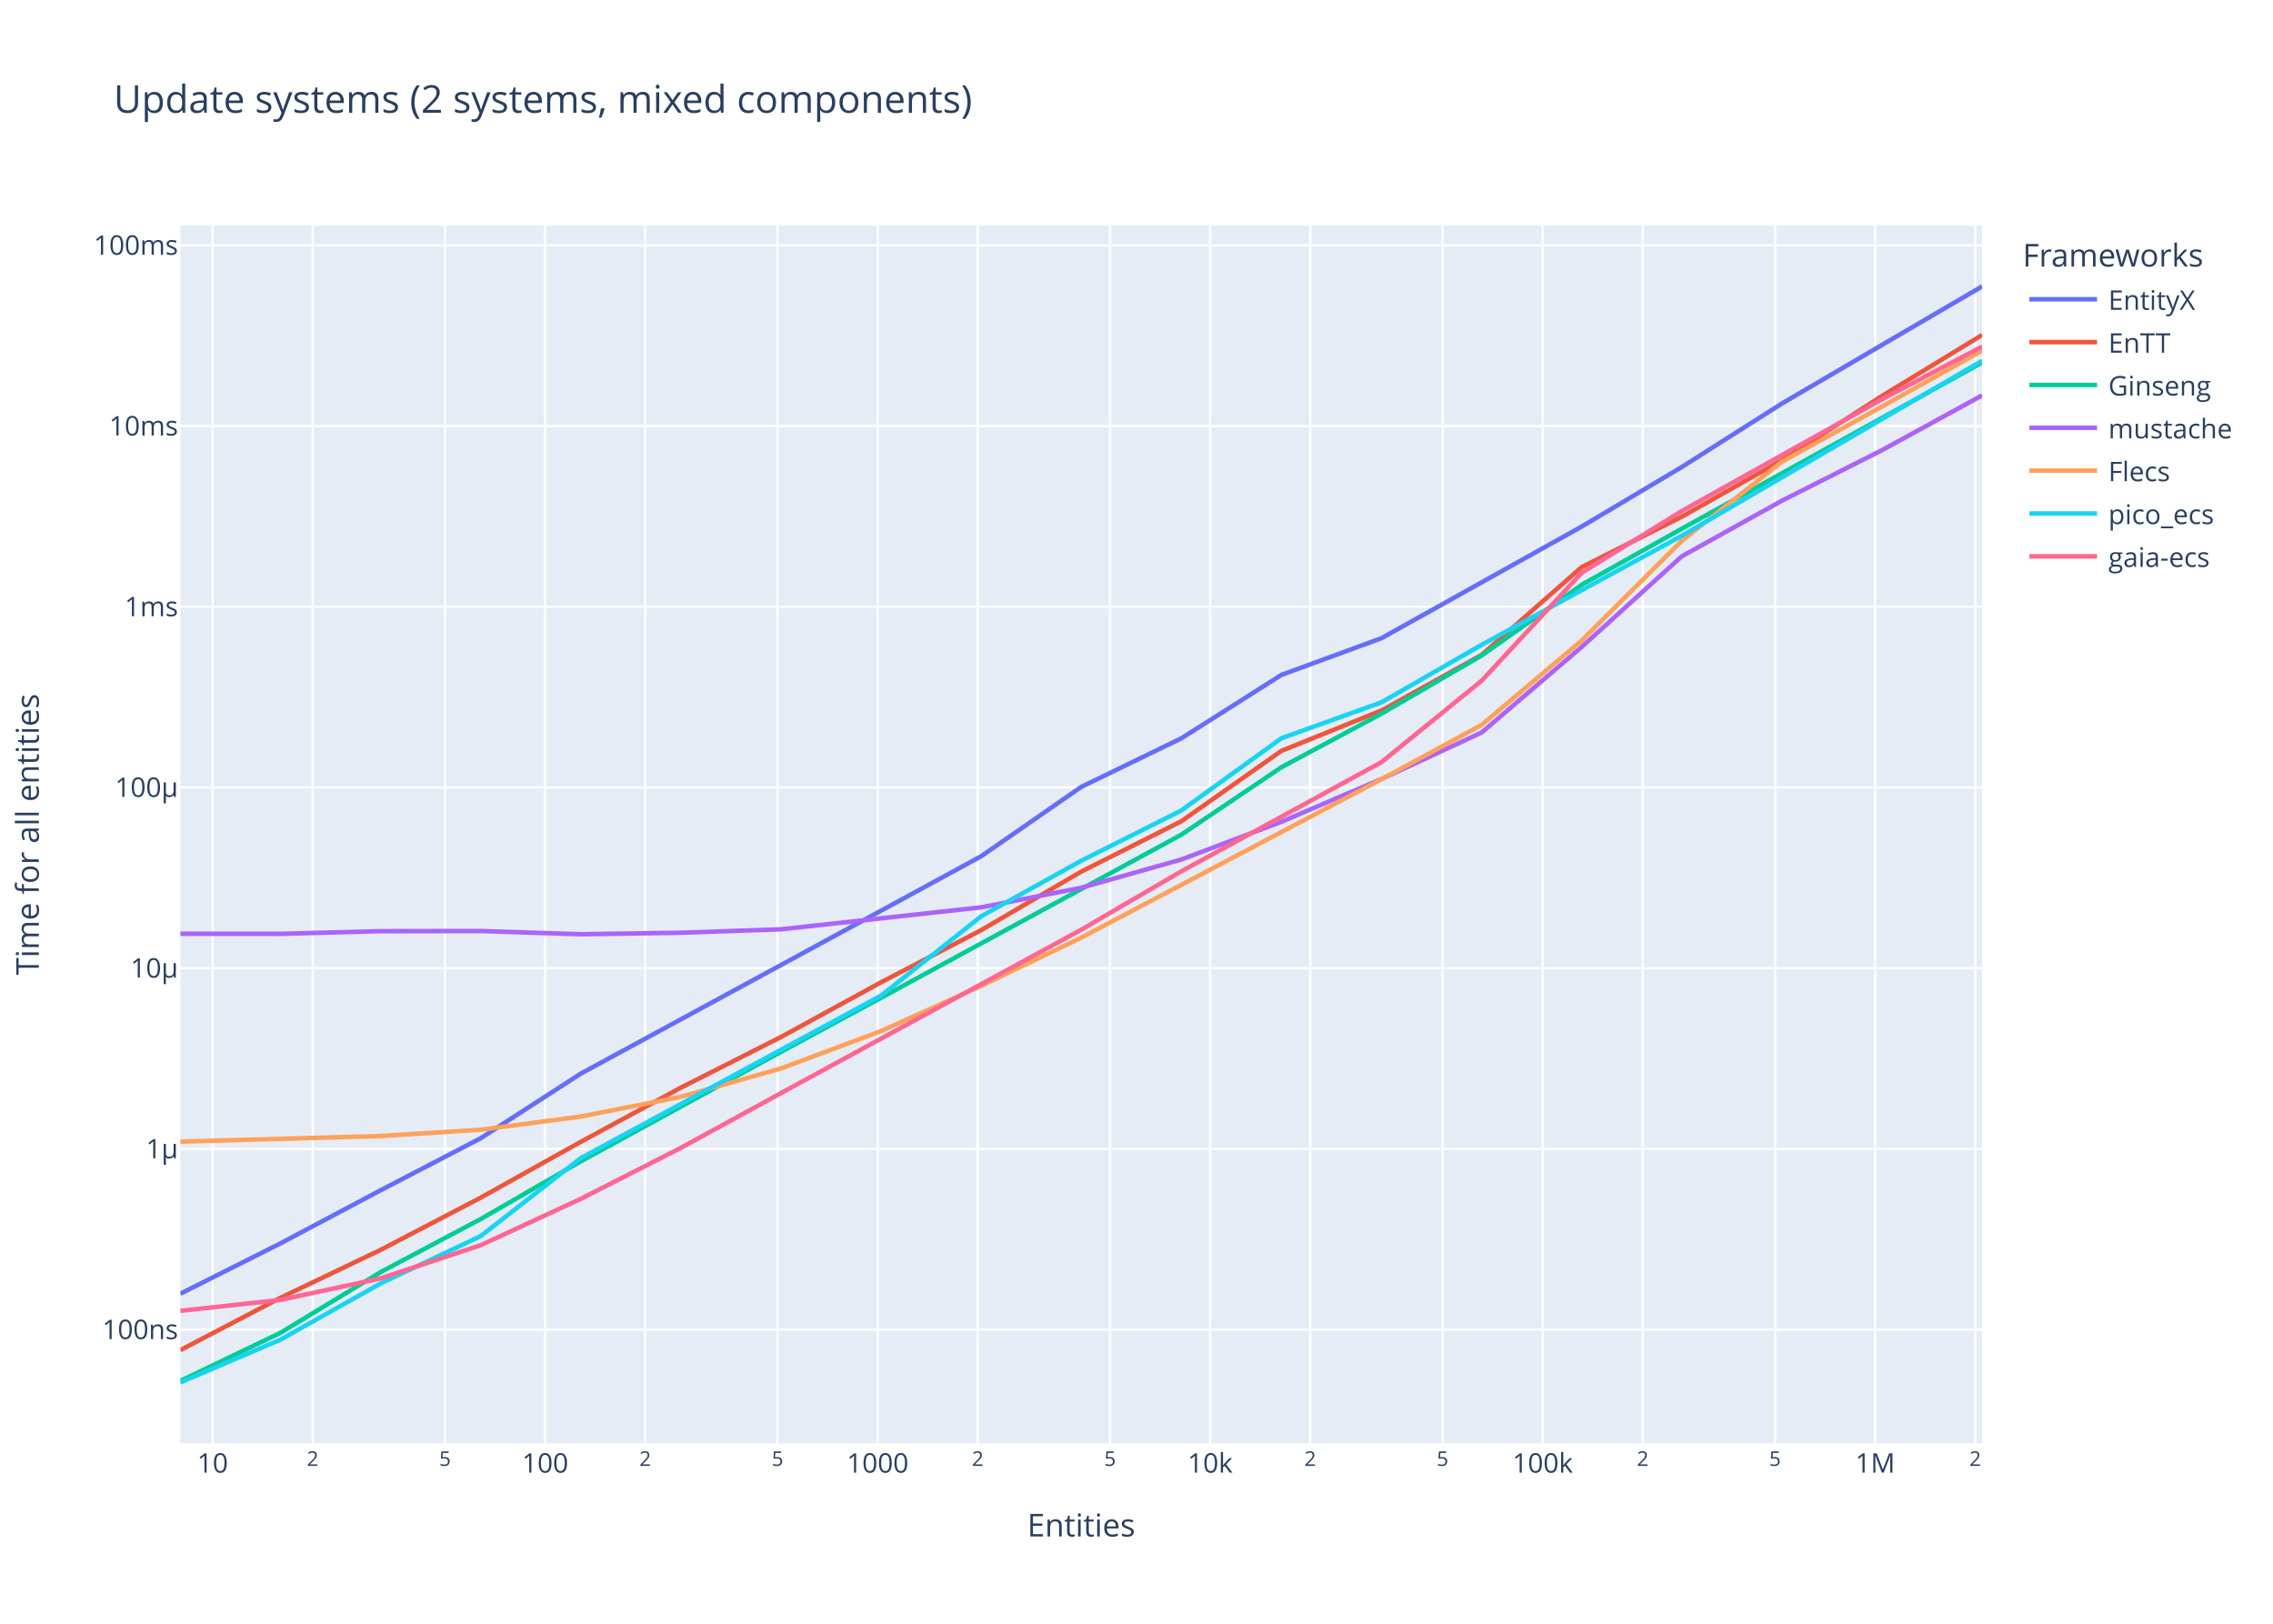
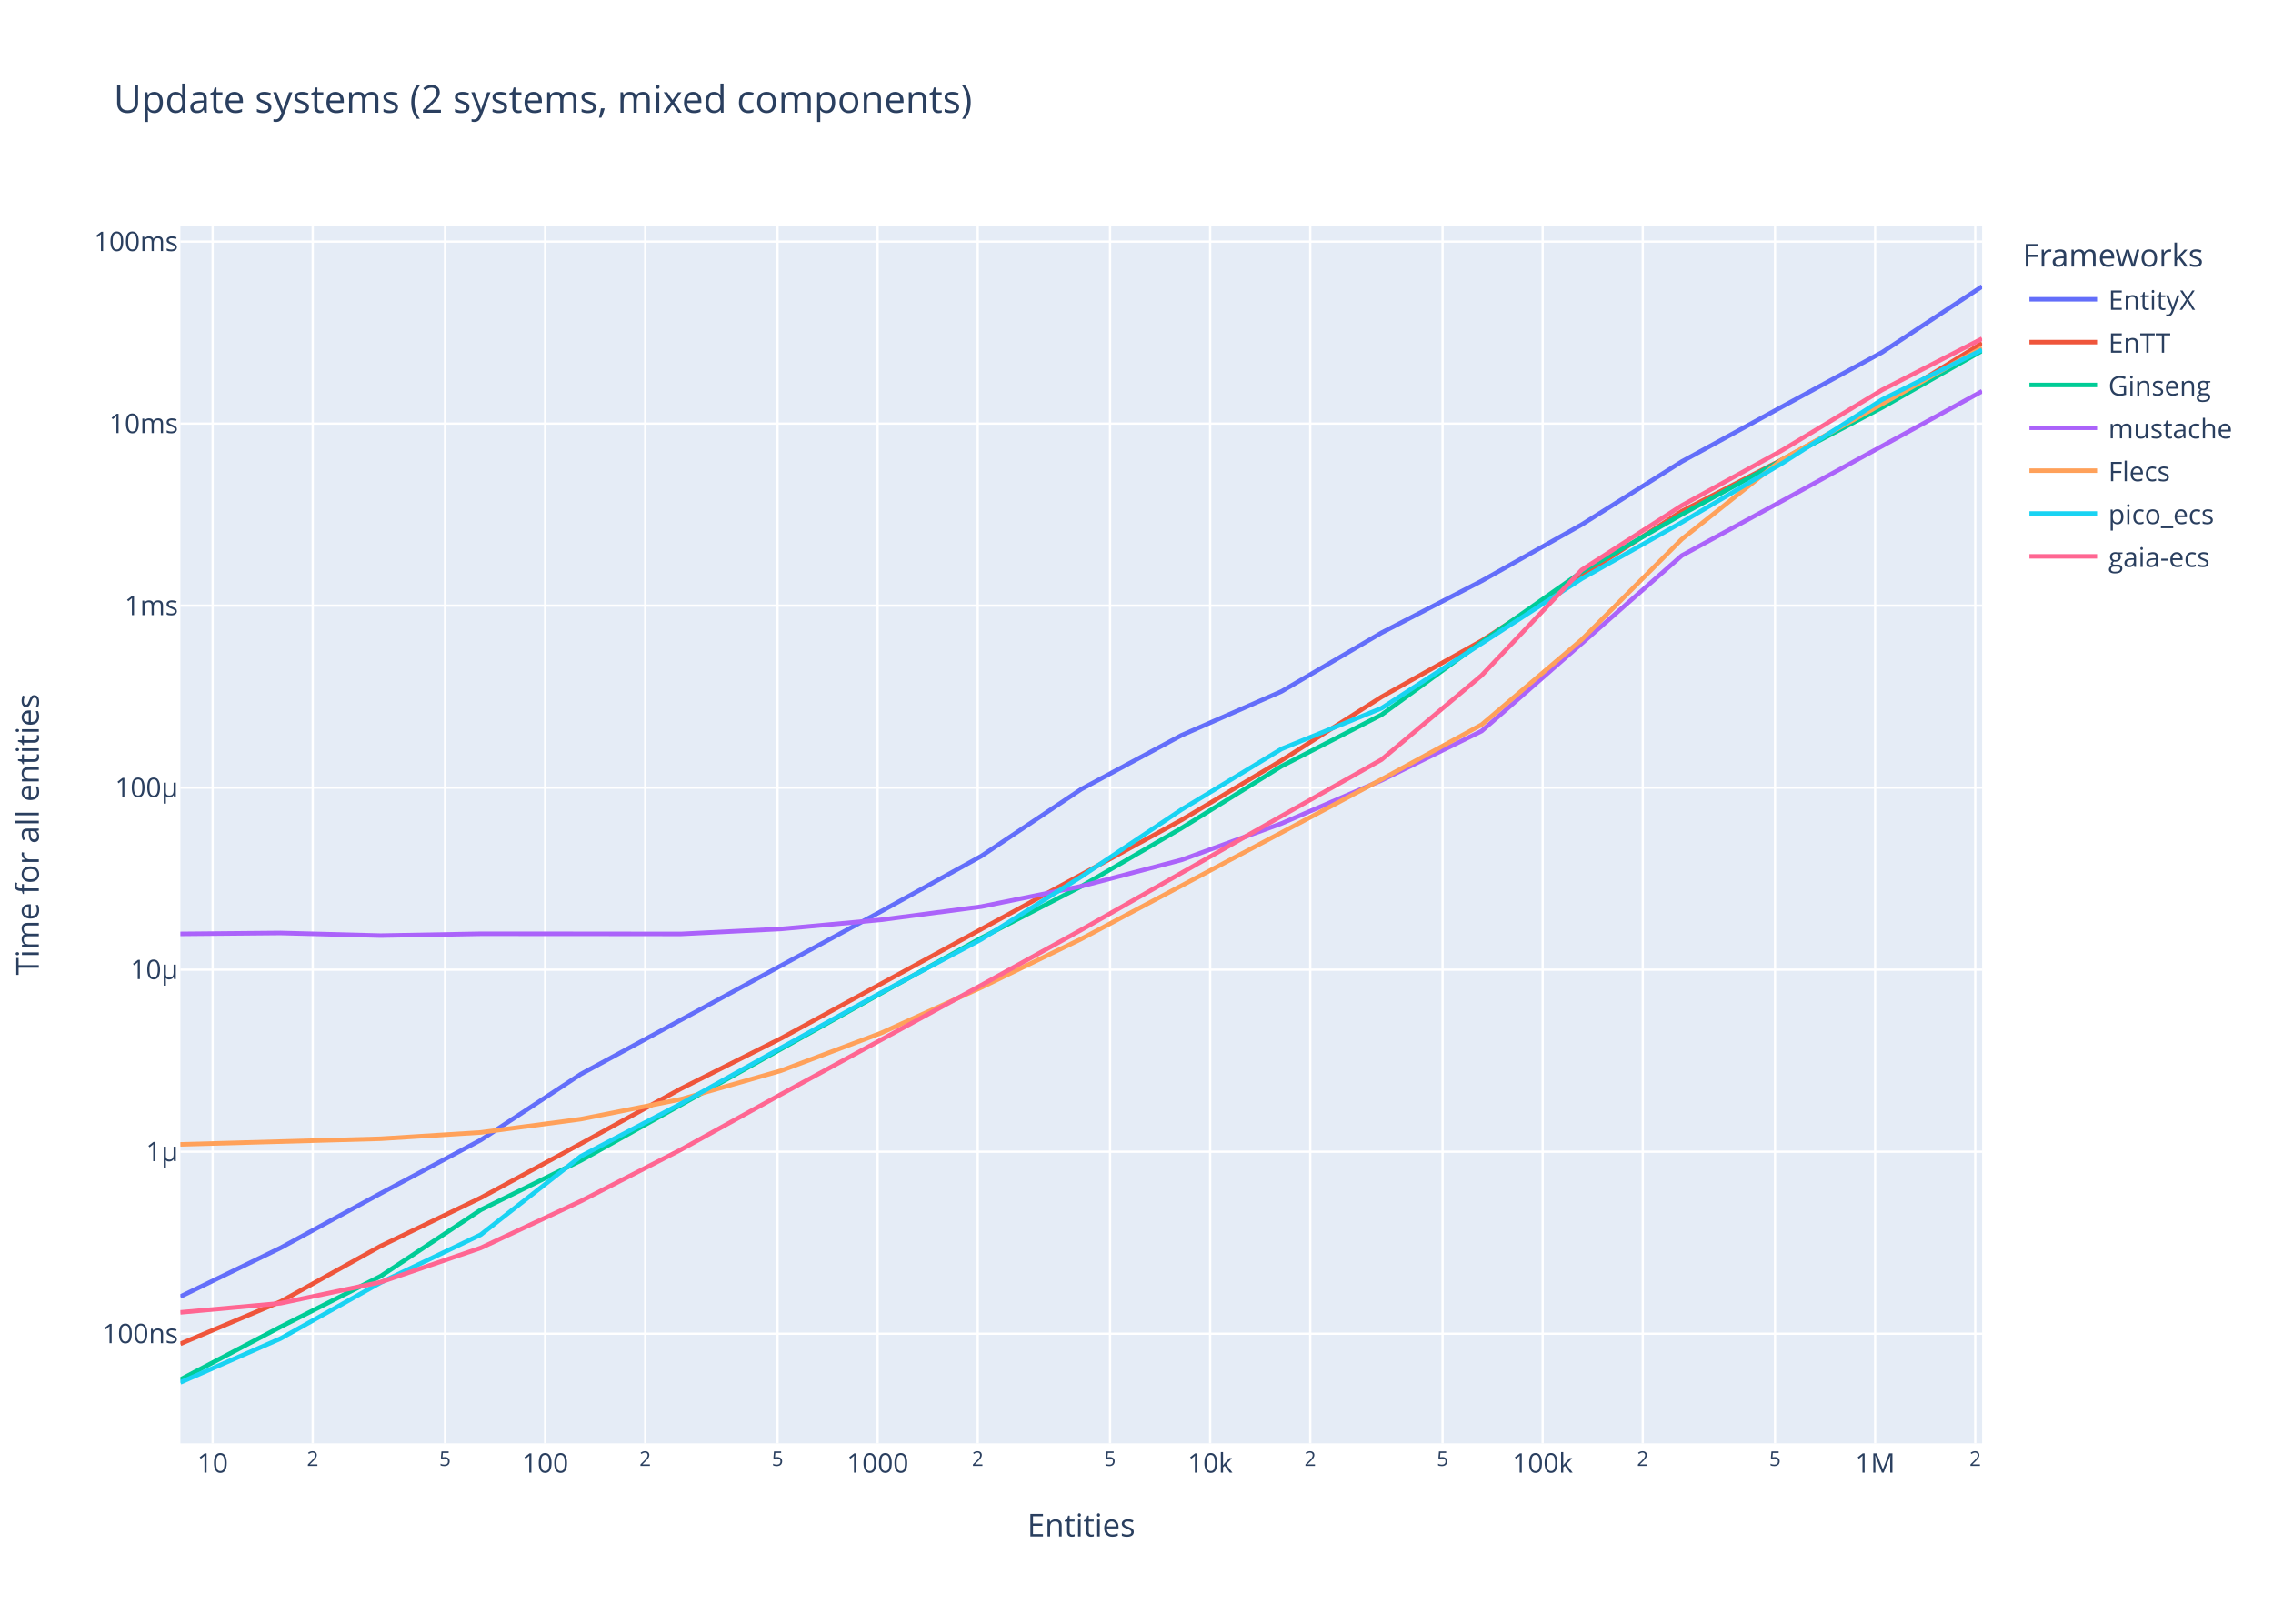
<svg xmlns="http://www.w3.org/2000/svg" class="main-svg" width="1008" height="720" style="" viewBox="0 0 1008 720">
  <rect x="0" y="0" width="1008" height="720" style="fill: rgb(255, 255, 255); fill-opacity: 1;" />
-   <defs id="defs-2671ea">
+   <defs id="defs-ba59c1">
    <g class="clips">
-       <clipPath id="clip2671eaxyplot" class="plotclip">
+       <clipPath id="clipba59c1xyplot" class="plotclip">
        <rect width="799" height="540" />
      </clipPath>
-       <clipPath class="axesclip" id="clip2671eax">
+       <clipPath class="axesclip" id="clipba59c1x">
        <rect x="80" y="0" width="799" height="720" />
      </clipPath>
-       <clipPath class="axesclip" id="clip2671eay">
+       <clipPath class="axesclip" id="clipba59c1y">
        <rect x="0" y="100" width="1008" height="540" />
      </clipPath>
-       <clipPath class="axesclip" id="clip2671eaxy">
+       <clipPath class="axesclip" id="clipba59c1xy">
        <rect x="80" y="100" width="799" height="540" />
      </clipPath>
    </g>
    <g class="gradients" />
    <g class="patterns" />
  </defs>
  <g class="bglayer">
    <rect class="bg" x="80" y="100" width="799" height="540" style="fill: rgb(229, 236, 246); fill-opacity: 1; stroke-width: 0;" />
  </g>
  <g class="layer-below">
    <g class="imagelayer" />
    <g class="shapelayer" />
  </g>
  <g class="cartesianlayer">
    <g class="subplot xy">
      <g class="layer-subplot">
        <g class="shapelayer" />
        <g class="imagelayer" />
      </g>
      <g class="minor-gridlayer">
        <g class="x" />
        <g class="y" />
      </g>
      <g class="gridlayer">
        <g class="x">
          <path class="xgrid crisp" transform="translate(94.29,0)" d="M0,100v540" style="stroke: rgb(255, 255, 255); stroke-opacity: 1; stroke-width: 1px;" />
          <path class="xgrid crisp" transform="translate(138.68,0)" d="M0,100v540" style="stroke: rgb(255, 255, 255); stroke-opacity: 1; stroke-width: 1px;" />
          <path class="xgrid crisp" transform="translate(197.36,0)" d="M0,100v540" style="stroke: rgb(255, 255, 255); stroke-opacity: 1; stroke-width: 1px;" />
          <path class="xgrid crisp" transform="translate(241.75,0)" d="M0,100v540" style="stroke: rgb(255, 255, 255); stroke-opacity: 1; stroke-width: 1px;" />
          <path class="xgrid crisp" transform="translate(286.14,0)" d="M0,100v540" style="stroke: rgb(255, 255, 255); stroke-opacity: 1; stroke-width: 1px;" />
          <path class="xgrid crisp" transform="translate(344.81,0)" d="M0,100v540" style="stroke: rgb(255, 255, 255); stroke-opacity: 1; stroke-width: 1px;" />
          <path class="xgrid crisp" transform="translate(389.2,0)" d="M0,100v540" style="stroke: rgb(255, 255, 255); stroke-opacity: 1; stroke-width: 1px;" />
          <path class="xgrid crisp" transform="translate(433.59,0)" d="M0,100v540" style="stroke: rgb(255, 255, 255); stroke-opacity: 1; stroke-width: 1px;" />
          <path class="xgrid crisp" transform="translate(492.27,0)" d="M0,100v540" style="stroke: rgb(255, 255, 255); stroke-opacity: 1; stroke-width: 1px;" />
          <path class="xgrid crisp" transform="translate(536.66,0)" d="M0,100v540" style="stroke: rgb(255, 255, 255); stroke-opacity: 1; stroke-width: 1px;" />
          <path class="xgrid crisp" transform="translate(581.05,0)" d="M0,100v540" style="stroke: rgb(255, 255, 255); stroke-opacity: 1; stroke-width: 1px;" />
          <path class="xgrid crisp" transform="translate(639.73,0)" d="M0,100v540" style="stroke: rgb(255, 255, 255); stroke-opacity: 1; stroke-width: 1px;" />
          <path class="xgrid crisp" transform="translate(684.12,0)" d="M0,100v540" style="stroke: rgb(255, 255, 255); stroke-opacity: 1; stroke-width: 1px;" />
          <path class="xgrid crisp" transform="translate(728.51,0)" d="M0,100v540" style="stroke: rgb(255, 255, 255); stroke-opacity: 1; stroke-width: 1px;" />
          <path class="xgrid crisp" transform="translate(787.18,0)" d="M0,100v540" style="stroke: rgb(255, 255, 255); stroke-opacity: 1; stroke-width: 1px;" />
          <path class="xgrid crisp" transform="translate(831.57,0)" d="M0,100v540" style="stroke: rgb(255, 255, 255); stroke-opacity: 1; stroke-width: 1px;" />
          <path class="xgrid crisp" transform="translate(875.96,0)" d="M0,100v540" style="stroke: rgb(255, 255, 255); stroke-opacity: 1; stroke-width: 1px;" />
        </g>
        <g class="y">
-           <path class="ygrid crisp" transform="translate(0,589.57)" d="M80,0h799" style="stroke: rgb(255, 255, 255); stroke-opacity: 1; stroke-width: 1px;" />
-           <path class="ygrid crisp" transform="translate(0,509.43)" d="M80,0h799" style="stroke: rgb(255, 255, 255); stroke-opacity: 1; stroke-width: 1px;" />
-           <path class="ygrid crisp" transform="translate(0,429.3)" d="M80,0h799" style="stroke: rgb(255, 255, 255); stroke-opacity: 1; stroke-width: 1px;" />
-           <path class="ygrid crisp" transform="translate(0,349.16)" d="M80,0h799" style="stroke: rgb(255, 255, 255); stroke-opacity: 1; stroke-width: 1px;" />
-           <path class="ygrid crisp" transform="translate(0,269.03)" d="M80,0h799" style="stroke: rgb(255, 255, 255); stroke-opacity: 1; stroke-width: 1px;" />
-           <path class="ygrid crisp" transform="translate(0,188.89)" d="M80,0h799" style="stroke: rgb(255, 255, 255); stroke-opacity: 1; stroke-width: 1px;" />
-           <path class="ygrid crisp" transform="translate(0,108.76)" d="M80,0h799" style="stroke: rgb(255, 255, 255); stroke-opacity: 1; stroke-width: 1px;" />
+           <path class="ygrid crisp" transform="translate(0,591.4)" d="M80,0h799" style="stroke: rgb(255, 255, 255); stroke-opacity: 1; stroke-width: 1px;" />
+           <path class="ygrid crisp" transform="translate(0,510.69)" d="M80,0h799" style="stroke: rgb(255, 255, 255); stroke-opacity: 1; stroke-width: 1px;" />
+           <path class="ygrid crisp" transform="translate(0,429.97)" d="M80,0h799" style="stroke: rgb(255, 255, 255); stroke-opacity: 1; stroke-width: 1px;" />
+           <path class="ygrid crisp" transform="translate(0,349.26)" d="M80,0h799" style="stroke: rgb(255, 255, 255); stroke-opacity: 1; stroke-width: 1px;" />
+           <path class="ygrid crisp" transform="translate(0,268.55)" d="M80,0h799" style="stroke: rgb(255, 255, 255); stroke-opacity: 1; stroke-width: 1px;" />
+           <path class="ygrid crisp" transform="translate(0,187.83)" d="M80,0h799" style="stroke: rgb(255, 255, 255); stroke-opacity: 1; stroke-width: 1px;" />
+           <path class="ygrid crisp" transform="translate(0,107.12)" d="M80,0h799" style="stroke: rgb(255, 255, 255); stroke-opacity: 1; stroke-width: 1px;" />
        </g>
      </g>
      <g class="zerolinelayer" />
      <path class="xlines-below" />
      <path class="ylines-below" />
      <g class="overlines-below" />
      <g class="xaxislayer-below" />
      <g class="yaxislayer-below" />
      <g class="overaxes-below" />
-       <g class="plot" transform="translate(80,100)" clip-path="url(#clip2671eaxyplot)">
+       <g class="plot" transform="translate(80,100)" clip-path="url(#clipba59c1xyplot)">
        <g class="scatterlayer mlayer">
-           <g class="trace scatter trace8bfdac" style="stroke-miterlimit: 2; opacity: 1;">
-             <g class="fills" />
-             <g class="errorbars" />
-             <g class="lines">
-               <path class="js-line" d="M0,473.65L44.39,451.33L88.78,427.79L133.17,404.72L177.56,376.07L310.72,303.82L355.11,279.68L399.5,248.93L443.89,227.39L488.28,199.26L532.67,182.97L621.44,133.48L665.83,107.08L710.22,78.93L754.61,52.94L799,27" style="vector-effect: none; fill: none; stroke: rgb(99, 110, 250); stroke-opacity: 1; stroke-width: 2px; opacity: 1;" />
-             </g>
-             <g class="points" />
-             <g class="text" />
-           </g>
-           <g class="trace scatter trace0d0e4d" style="stroke-miterlimit: 2; opacity: 1;">
-             <g class="fills" />
-             <g class="errorbars" />
-             <g class="lines">
-               <path class="js-line" d="M0,498.66L44.39,475.46L88.78,454.23L133.17,431.07L177.56,406.31L221.94,382.29L266.33,359.84L310.72,335.57L355.11,312.45L399.5,286.48L443.89,264.16L488.28,232.94L532.67,215.03L577.06,190.39L621.44,151.46L665.83,129.12L710.22,104.08L754.61,75.57L799,48.54" style="vector-effect: none; fill: none; stroke: rgb(239, 85, 59); stroke-opacity: 1; stroke-width: 2px; opacity: 1;" />
-             </g>
-             <g class="points" />
-             <g class="text" />
-           </g>
-           <g class="trace scatter traceeab518" style="stroke-miterlimit: 2; opacity: 1;">
-             <g class="fills" />
-             <g class="errorbars" />
-             <g class="lines">
-               <path class="js-line" d="M0,512.32L44.39,490.99L88.78,464.08L133.17,440.55L177.56,414.97L266.33,366.42L310.72,342.44L443.89,270.11L488.28,240.21L532.67,216.44L577.06,190.66L621.44,159.29L665.83,134.43L799,60.74" style="vector-effect: none; fill: none; stroke: rgb(0, 204, 150); stroke-opacity: 1; stroke-width: 2px; opacity: 1;" />
-             </g>
-             <g class="points" />
-             <g class="text" />
-           </g>
-           <g class="trace scatter tracee35bfc" style="stroke-miterlimit: 2; opacity: 1;">
-             <g class="fills" />
-             <g class="errorbars" />
-             <g class="lines">
-               <path class="js-line" d="M0,314.04L44.39,314.07L88.78,312.9L133.17,312.84L177.56,314.26L221.94,313.6L266.33,312.07L355.11,302.33L399.5,293.65L443.89,281.12L488.28,264.39L532.67,245.41L577.06,224.81L621.44,186.85L665.83,146.68L710.22,122.02L754.61,99.61L799,75.33" style="vector-effect: none; fill: none; stroke: rgb(171, 99, 250); stroke-opacity: 1; stroke-width: 2px; opacity: 1;" />
-             </g>
-             <g class="points" />
-             <g class="text" />
-           </g>
-           <g class="trace scatter tracea7a1dd" style="stroke-miterlimit: 2; opacity: 1;">
-             <g class="fills" />
-             <g class="errorbars" />
-             <g class="lines">
-               <path class="js-line" d="M0,406.21L88.78,403.73L133.17,400.95L177.56,395.09L221.94,386.33L266.33,373.76L310.72,357.2L355.11,337.16L399.5,315.78L532.67,245.51L577.06,221.43L621.44,184L665.83,139.78L710.22,104.75L754.61,80.26L799,55.49" style="vector-effect: none; fill: none; stroke: rgb(255, 161, 90); stroke-opacity: 1; stroke-width: 2px; opacity: 1;" />
-             </g>
-             <g class="points" />
-             <g class="text" />
-           </g>
-           <g class="trace scatter tracebc153e" style="stroke-miterlimit: 2; opacity: 1;">
-             <g class="fills" />
-             <g class="errorbars" />
-             <g class="lines">
-               <path class="js-line" d="M0,513L44.39,494.02L88.78,469.11L133.17,448.12L177.56,413.53L310.72,341.49L355.11,306.31L399.5,281.66L443.89,259.38L488.28,227.34L532.67,211.41L577.06,185.93L621.44,161.7L665.83,137.57L710.22,111.68L799,59.97" style="vector-effect: none; fill: none; stroke: rgb(25, 211, 243); stroke-opacity: 1; stroke-width: 2px; opacity: 1;" />
-             </g>
-             <g class="points" />
-             <g class="text" />
-           </g>
-           <g class="trace scatter trace8f025a" style="stroke-miterlimit: 2; opacity: 1;">
-             <g class="fills" />
-             <g class="errorbars" />
-             <g class="lines">
-               <path class="js-line" d="M0,481.25L44.39,476.4L88.78,466.86L133.17,452.15L177.56,431.59L221.94,408.98L266.33,384.71L399.5,312.25L443.89,286.35L532.67,237.93L577.06,201.85L621.44,153.96L665.83,126.58L754.61,77.03L799,53.68" style="vector-effect: none; fill: none; stroke: rgb(255, 102, 146); stroke-opacity: 1; stroke-width: 2px; opacity: 1;" />
+           <g class="trace scatter trace25cc0e" style="stroke-miterlimit: 2; opacity: 1;">
+             <g class="fills" />
+             <g class="errorbars" />
+             <g class="lines">
+               <path class="js-line" d="M0,474.93L44.39,453.36L88.78,429.18L133.17,405.51L177.56,376.29L310.72,304.14L355.11,279.66L399.5,249.94L443.89,226.06L488.28,206.59L532.67,180.57L577.06,157.6L621.44,132.62L665.83,104.66L710.22,80.38L754.61,56.23L799,27" style="vector-effect: none; fill: none; stroke: rgb(99, 110, 250); stroke-opacity: 1; stroke-width: 2px; opacity: 1;" />
+             </g>
+             <g class="points" />
+             <g class="text" />
+           </g>
+           <g class="trace scatter trace3c60cc" style="stroke-miterlimit: 2; opacity: 1;">
+             <g class="fills" />
+             <g class="errorbars" />
+             <g class="lines">
+               <path class="js-line" d="M0,495.88L44.39,477.19L88.78,452.54L133.17,431.14L177.56,407.12L221.94,382.75L266.33,360.44L443.89,263.63L488.28,237.19L532.67,209.01L577.06,184.1L665.83,126.68L710.22,103.86L754.61,79.41L799,52.16" style="vector-effect: none; fill: none; stroke: rgb(239, 85, 59); stroke-opacity: 1; stroke-width: 2px; opacity: 1;" />
+             </g>
+             <g class="points" />
+             <g class="text" />
+           </g>
+           <g class="trace scatter tracecd09ea" style="stroke-miterlimit: 2; opacity: 1;">
+             <g class="fills" />
+             <g class="errorbars" />
+             <g class="lines">
+               <path class="js-line" d="M0,511.73L44.39,488.38L88.78,465.9L133.17,436.49L177.56,414.61L310.72,340.43L355.11,315.95L399.5,293.04L443.89,267.24L488.28,239.75L532.67,216.94L577.06,184.71L621.44,153.55L665.83,128.11L710.22,104.05L754.61,80.72L799,55.52" style="vector-effect: none; fill: none; stroke: rgb(0, 204, 150); stroke-opacity: 1; stroke-width: 2px; opacity: 1;" />
+             </g>
+             <g class="points" />
+             <g class="text" />
+           </g>
+           <g class="trace scatter trace854e82" style="stroke-miterlimit: 2; opacity: 1;">
+             <g class="fills" />
+             <g class="errorbars" />
+             <g class="lines">
+               <path class="js-line" d="M0,314.11L44.39,313.7L88.78,314.87L133.17,314.06L177.56,314.08L221.94,314.13L266.33,311.92L310.72,307.87L355.11,302.03L399.5,292.99L443.89,281.32L488.28,265.15L532.67,246.01L577.06,224.16L621.44,185.32L665.83,146.35L710.22,122.17L799,73.47" style="vector-effect: none; fill: none; stroke: rgb(171, 99, 250); stroke-opacity: 1; stroke-width: 2px; opacity: 1;" />
+             </g>
+             <g class="points" />
+             <g class="text" />
+           </g>
+           <g class="trace scatter trace352d48" style="stroke-miterlimit: 2; opacity: 1;">
+             <g class="fills" />
+             <g class="errorbars" />
+             <g class="lines">
+               <path class="js-line" d="M0,407.44L88.78,404.94L133.17,402.14L177.56,396.24L221.94,387.42L266.33,374.76L310.72,358.07L355.11,337.89L399.5,316.35L532.67,245.58L577.06,221.32L621.44,183.62L665.83,139.08L710.22,103.8L754.61,79.14L799,54.19" style="vector-effect: none; fill: none; stroke: rgb(255, 161, 90); stroke-opacity: 1; stroke-width: 2px; opacity: 1;" />
+             </g>
+             <g class="points" />
+             <g class="text" />
+           </g>
+           <g class="trace scatter trace2401be" style="stroke-miterlimit: 2; opacity: 1;">
+             <g class="fills" />
+             <g class="errorbars" />
+             <g class="lines">
+               <path class="js-line" d="M0,513L44.39,493.57L88.78,468.72L133.17,447.49L177.56,412.71L221.94,389.41L266.33,364.67L310.72,340.16L355.11,316.57L399.5,288.74L443.89,259.02L488.28,232.09L532.67,214.03L621.44,156.62L665.83,131.61L710.22,105.5L754.61,77.21L799,55.11" style="vector-effect: none; fill: none; stroke: rgb(25, 211, 243); stroke-opacity: 1; stroke-width: 2px; opacity: 1;" />
+             </g>
+             <g class="points" />
+             <g class="text" />
+           </g>
+           <g class="trace scatter trace05f896" style="stroke-miterlimit: 2; opacity: 1;">
+             <g class="fills" />
+             <g class="errorbars" />
+             <g class="lines">
+               <path class="js-line" d="M0,481.94L44.39,477.9L88.78,468.53L133.17,453.36L177.56,432.61L221.94,409.79L266.33,385.25L355.11,336.9L399.5,312.33L488.28,261.86L532.67,236.81L577.06,199.48L621.44,152.72L665.83,124.16L710.22,99.74L754.61,72.93L799,50.17" style="vector-effect: none; fill: none; stroke: rgb(255, 102, 146); stroke-opacity: 1; stroke-width: 2px; opacity: 1;" />
            </g>
            <g class="points" />
            <g class="text" />
          </g>
        </g>
      </g>
      <g class="overplot" />
      <path class="xlines-above crisp" d="M0,0" style="fill: none;" />
      <path class="ylines-above crisp" d="M0,0" style="fill: none;" />
      <g class="overlines-above" />
      <g class="xaxislayer-above">
        <g class="xtick">
          <text text-anchor="middle" x="0" y="653" transform="translate(94.29,0)" style="font-family: 'Open Sans', verdana, arial, sans-serif; font-size: 12px; fill: rgb(42, 63, 95); fill-opacity: 1; white-space: pre; opacity: 1;">10</text>
        </g>
        <g class="xtick">
          <text text-anchor="middle" x="0" y="650" style="font-family: 'Open Sans', verdana, arial, sans-serif; font-size: 9px; fill: rgb(42, 63, 95); fill-opacity: 1; white-space: pre; opacity: 1;" transform="translate(138.68,0)">2</text>
        </g>
        <g class="xtick">
          <text text-anchor="middle" x="0" y="650" style="font-family: 'Open Sans', verdana, arial, sans-serif; font-size: 9px; fill: rgb(42, 63, 95); fill-opacity: 1; white-space: pre; opacity: 1;" transform="translate(197.36,0)">5</text>
        </g>
        <g class="xtick">
          <text text-anchor="middle" x="0" y="653" style="font-family: 'Open Sans', verdana, arial, sans-serif; font-size: 12px; fill: rgb(42, 63, 95); fill-opacity: 1; white-space: pre; opacity: 1;" transform="translate(241.75,0)">100</text>
        </g>
        <g class="xtick">
          <text text-anchor="middle" x="0" y="650" style="font-family: 'Open Sans', verdana, arial, sans-serif; font-size: 9px; fill: rgb(42, 63, 95); fill-opacity: 1; white-space: pre; opacity: 1;" transform="translate(286.14,0)">2</text>
        </g>
        <g class="xtick">
          <text text-anchor="middle" x="0" y="650" style="font-family: 'Open Sans', verdana, arial, sans-serif; font-size: 9px; fill: rgb(42, 63, 95); fill-opacity: 1; white-space: pre; opacity: 1;" transform="translate(344.81,0)">5</text>
        </g>
        <g class="xtick">
          <text text-anchor="middle" x="0" y="653" style="font-family: 'Open Sans', verdana, arial, sans-serif; font-size: 12px; fill: rgb(42, 63, 95); fill-opacity: 1; white-space: pre; opacity: 1;" transform="translate(389.2,0)">1000</text>
        </g>
        <g class="xtick">
          <text text-anchor="middle" x="0" y="650" style="font-family: 'Open Sans', verdana, arial, sans-serif; font-size: 9px; fill: rgb(42, 63, 95); fill-opacity: 1; white-space: pre; opacity: 1;" transform="translate(433.59,0)">2</text>
        </g>
        <g class="xtick">
          <text text-anchor="middle" x="0" y="650" style="font-family: 'Open Sans', verdana, arial, sans-serif; font-size: 9px; fill: rgb(42, 63, 95); fill-opacity: 1; white-space: pre; opacity: 1;" transform="translate(492.27,0)">5</text>
        </g>
        <g class="xtick">
          <text text-anchor="middle" x="0" y="653" style="font-family: 'Open Sans', verdana, arial, sans-serif; font-size: 12px; fill: rgb(42, 63, 95); fill-opacity: 1; white-space: pre; opacity: 1;" transform="translate(536.66,0)">10k</text>
        </g>
        <g class="xtick">
          <text text-anchor="middle" x="0" y="650" style="font-family: 'Open Sans', verdana, arial, sans-serif; font-size: 9px; fill: rgb(42, 63, 95); fill-opacity: 1; white-space: pre; opacity: 1;" transform="translate(581.05,0)">2</text>
        </g>
        <g class="xtick">
          <text text-anchor="middle" x="0" y="650" style="font-family: 'Open Sans', verdana, arial, sans-serif; font-size: 9px; fill: rgb(42, 63, 95); fill-opacity: 1; white-space: pre; opacity: 1;" transform="translate(639.73,0)">5</text>
        </g>
        <g class="xtick">
          <text text-anchor="middle" x="0" y="653" style="font-family: 'Open Sans', verdana, arial, sans-serif; font-size: 12px; fill: rgb(42, 63, 95); fill-opacity: 1; white-space: pre; opacity: 1;" transform="translate(684.12,0)">100k</text>
        </g>
        <g class="xtick">
          <text text-anchor="middle" x="0" y="650" style="font-family: 'Open Sans', verdana, arial, sans-serif; font-size: 9px; fill: rgb(42, 63, 95); fill-opacity: 1; white-space: pre; opacity: 1;" transform="translate(728.51,0)">2</text>
        </g>
        <g class="xtick">
          <text text-anchor="middle" x="0" y="650" style="font-family: 'Open Sans', verdana, arial, sans-serif; font-size: 9px; fill: rgb(42, 63, 95); fill-opacity: 1; white-space: pre; opacity: 1;" transform="translate(787.18,0)">5</text>
        </g>
        <g class="xtick">
          <text text-anchor="middle" x="0" y="653" style="font-family: 'Open Sans', verdana, arial, sans-serif; font-size: 12px; fill: rgb(42, 63, 95); fill-opacity: 1; white-space: pre; opacity: 1;" transform="translate(831.57,0)">1M</text>
        </g>
        <g class="xtick">
          <text text-anchor="middle" x="0" y="650" style="font-family: 'Open Sans', verdana, arial, sans-serif; font-size: 9px; fill: rgb(42, 63, 95); fill-opacity: 1; white-space: pre; opacity: 1;" transform="translate(875.96,0)">2</text>
        </g>
      </g>
      <g class="yaxislayer-above">
        <g class="ytick">
-           <text text-anchor="end" x="79" y="4.2" transform="translate(0,589.57)" style="font-family: 'Open Sans', verdana, arial, sans-serif; font-size: 12px; fill: rgb(42, 63, 95); fill-opacity: 1; white-space: pre; opacity: 1;">100ns</text>
-         </g>
-         <g class="ytick">
-           <text text-anchor="end" x="79" y="4.2" style="font-family: 'Open Sans', verdana, arial, sans-serif; font-size: 12px; fill: rgb(42, 63, 95); fill-opacity: 1; white-space: pre; opacity: 1;" transform="translate(0,509.43)">1µ</text>
-         </g>
-         <g class="ytick">
-           <text text-anchor="end" x="79" y="4.2" style="font-family: 'Open Sans', verdana, arial, sans-serif; font-size: 12px; fill: rgb(42, 63, 95); fill-opacity: 1; white-space: pre; opacity: 1;" transform="translate(0,429.3)">10µ</text>
-         </g>
-         <g class="ytick">
-           <text text-anchor="end" x="79" y="4.2" style="font-family: 'Open Sans', verdana, arial, sans-serif; font-size: 12px; fill: rgb(42, 63, 95); fill-opacity: 1; white-space: pre; opacity: 1;" transform="translate(0,349.16)">100µ</text>
-         </g>
-         <g class="ytick">
-           <text text-anchor="end" x="79" y="4.2" style="font-family: 'Open Sans', verdana, arial, sans-serif; font-size: 12px; fill: rgb(42, 63, 95); fill-opacity: 1; white-space: pre; opacity: 1;" transform="translate(0,269.03)">1ms</text>
-         </g>
-         <g class="ytick">
-           <text text-anchor="end" x="79" y="4.2" style="font-family: 'Open Sans', verdana, arial, sans-serif; font-size: 12px; fill: rgb(42, 63, 95); fill-opacity: 1; white-space: pre; opacity: 1;" transform="translate(0,188.89)">10ms</text>
-         </g>
-         <g class="ytick">
-           <text text-anchor="end" x="79" y="4.2" style="font-family: 'Open Sans', verdana, arial, sans-serif; font-size: 12px; fill: rgb(42, 63, 95); fill-opacity: 1; white-space: pre; opacity: 1;" transform="translate(0,108.76)">100ms</text>
+           <text text-anchor="end" x="79" y="4.2" transform="translate(0,591.4)" style="font-family: 'Open Sans', verdana, arial, sans-serif; font-size: 12px; fill: rgb(42, 63, 95); fill-opacity: 1; white-space: pre; opacity: 1;">100ns</text>
+         </g>
+         <g class="ytick">
+           <text text-anchor="end" x="79" y="4.2" style="font-family: 'Open Sans', verdana, arial, sans-serif; font-size: 12px; fill: rgb(42, 63, 95); fill-opacity: 1; white-space: pre; opacity: 1;" transform="translate(0,510.69)">1µ</text>
+         </g>
+         <g class="ytick">
+           <text text-anchor="end" x="79" y="4.2" style="font-family: 'Open Sans', verdana, arial, sans-serif; font-size: 12px; fill: rgb(42, 63, 95); fill-opacity: 1; white-space: pre; opacity: 1;" transform="translate(0,429.97)">10µ</text>
+         </g>
+         <g class="ytick">
+           <text text-anchor="end" x="79" y="4.2" style="font-family: 'Open Sans', verdana, arial, sans-serif; font-size: 12px; fill: rgb(42, 63, 95); fill-opacity: 1; white-space: pre; opacity: 1;" transform="translate(0,349.26)">100µ</text>
+         </g>
+         <g class="ytick">
+           <text text-anchor="end" x="79" y="4.2" style="font-family: 'Open Sans', verdana, arial, sans-serif; font-size: 12px; fill: rgb(42, 63, 95); fill-opacity: 1; white-space: pre; opacity: 1;" transform="translate(0,268.55)">1ms</text>
+         </g>
+         <g class="ytick">
+           <text text-anchor="end" x="79" y="4.2" style="font-family: 'Open Sans', verdana, arial, sans-serif; font-size: 12px; fill: rgb(42, 63, 95); fill-opacity: 1; white-space: pre; opacity: 1;" transform="translate(0,187.83)">10ms</text>
+         </g>
+         <g class="ytick">
+           <text text-anchor="end" x="79" y="4.2" style="font-family: 'Open Sans', verdana, arial, sans-serif; font-size: 12px; fill: rgb(42, 63, 95); fill-opacity: 1; white-space: pre; opacity: 1;" transform="translate(0,107.12)">100ms</text>
        </g>
      </g>
      <g class="overaxes-above" />
    </g>
  </g>
  <g class="polarlayer" />
  <g class="smithlayer" />
  <g class="ternarylayer" />
  <g class="geolayer" />
  <g class="funnelarealayer" />
  <g class="pielayer" />
  <g class="iciclelayer" />
  <g class="treemaplayer" />
  <g class="sunburstlayer" />
  <g class="glimages" />
-   <defs id="topdefs-2671ea">
+   <defs id="topdefs-ba59c1">
    <g class="clips" />
-     <clipPath id="legend2671ea">
+     <clipPath id="legendba59c1">
      <rect width="101" height="162" x="0" y="0" />
    </clipPath>
  </defs>
  <g class="layer-above">
    <g class="imagelayer" />
    <g class="shapelayer" />
  </g>
  <g class="infolayer">
    <g class="legend" pointer-events="all" transform="translate(894.98,100)">
      <rect class="bg" shape-rendering="crispEdges" width="101" height="162" x="0" y="0" style="stroke: rgb(68, 68, 68); stroke-opacity: 1; fill: rgb(255, 255, 255); fill-opacity: 1; stroke-width: 0px;" />
-       <g class="scrollbox" transform="" clip-path="url(#legend2671ea)">
+       <g class="scrollbox" transform="" clip-path="url(#legendba59c1)">
        <text class="legendtitletext" text-anchor="start" x="2" y="18.2" style="font-family: 'Open Sans', verdana, arial, sans-serif; font-size: 14px; fill: rgb(42, 63, 95); fill-opacity: 1; white-space: pre;">Frameworks</text>
        <g class="groups" transform="">
          <g class="traces" transform="translate(0,32.7)" style="opacity: 1;">
            <text class="legendtext" text-anchor="start" x="40" y="4.68" style="font-family: 'Open Sans', verdana, arial, sans-serif; font-size: 12px; fill: rgb(42, 63, 95); fill-opacity: 1; white-space: pre;">EntityX</text>
            <g class="layers" style="opacity: 1;">
              <g class="legendfill" />
              <g class="legendlines">
                <path class="js-line" d="M5,0h30" style="fill: none; stroke: rgb(99, 110, 250); stroke-opacity: 1; stroke-width: 2px;" />
              </g>
              <g class="legendsymbols">
                <g class="legendpoints" />
              </g>
            </g>
            <rect class="legendtoggle" x="0" y="-9.5" width="95.25" height="19" style="fill: rgb(0, 0, 0); fill-opacity: 0;" />
          </g>
        </g>
        <g class="groups" transform="">
          <g class="traces" transform="translate(0,51.7)" style="opacity: 1;">
            <text class="legendtext" text-anchor="start" x="40" y="4.68" style="font-family: 'Open Sans', verdana, arial, sans-serif; font-size: 12px; fill: rgb(42, 63, 95); fill-opacity: 1; white-space: pre;">EnTT</text>
            <g class="layers" style="opacity: 1;">
              <g class="legendfill" />
              <g class="legendlines">
                <path class="js-line" d="M5,0h30" style="fill: none; stroke: rgb(239, 85, 59); stroke-opacity: 1; stroke-width: 2px;" />
              </g>
              <g class="legendsymbols">
                <g class="legendpoints" />
              </g>
            </g>
            <rect class="legendtoggle" x="0" y="-9.5" width="95.25" height="19" style="fill: rgb(0, 0, 0); fill-opacity: 0;" />
          </g>
        </g>
        <g class="groups" transform="">
          <g class="traces" transform="translate(0,70.7)" style="opacity: 1;">
            <text class="legendtext" text-anchor="start" x="40" y="4.68" style="font-family: 'Open Sans', verdana, arial, sans-serif; font-size: 12px; fill: rgb(42, 63, 95); fill-opacity: 1; white-space: pre;">Ginseng</text>
            <g class="layers" style="opacity: 1;">
              <g class="legendfill" />
              <g class="legendlines">
                <path class="js-line" d="M5,0h30" style="fill: none; stroke: rgb(0, 204, 150); stroke-opacity: 1; stroke-width: 2px;" />
              </g>
              <g class="legendsymbols">
                <g class="legendpoints" />
              </g>
            </g>
            <rect class="legendtoggle" x="0" y="-9.5" width="95.25" height="19" style="fill: rgb(0, 0, 0); fill-opacity: 0;" />
          </g>
        </g>
        <g class="groups" transform="">
          <g class="traces" transform="translate(0,89.7)" style="opacity: 1;">
            <text class="legendtext" text-anchor="start" x="40" y="4.68" style="font-family: 'Open Sans', verdana, arial, sans-serif; font-size: 12px; fill: rgb(42, 63, 95); fill-opacity: 1; white-space: pre;">mustache</text>
            <g class="layers" style="opacity: 1;">
              <g class="legendfill" />
              <g class="legendlines">
                <path class="js-line" d="M5,0h30" style="fill: none; stroke: rgb(171, 99, 250); stroke-opacity: 1; stroke-width: 2px;" />
              </g>
              <g class="legendsymbols">
                <g class="legendpoints" />
              </g>
            </g>
            <rect class="legendtoggle" x="0" y="-9.5" width="95.25" height="19" style="fill: rgb(0, 0, 0); fill-opacity: 0;" />
          </g>
        </g>
        <g class="groups" transform="">
          <g class="traces" transform="translate(0,108.7)" style="opacity: 1;">
            <text class="legendtext" text-anchor="start" x="40" y="4.68" style="font-family: 'Open Sans', verdana, arial, sans-serif; font-size: 12px; fill: rgb(42, 63, 95); fill-opacity: 1; white-space: pre;">Flecs</text>
            <g class="layers" style="opacity: 1;">
              <g class="legendfill" />
              <g class="legendlines">
                <path class="js-line" d="M5,0h30" style="fill: none; stroke: rgb(255, 161, 90); stroke-opacity: 1; stroke-width: 2px;" />
              </g>
              <g class="legendsymbols">
                <g class="legendpoints" />
              </g>
            </g>
            <rect class="legendtoggle" x="0" y="-9.5" width="95.25" height="19" style="fill: rgb(0, 0, 0); fill-opacity: 0;" />
          </g>
        </g>
        <g class="groups" transform="">
          <g class="traces" transform="translate(0,127.7)" style="opacity: 1;">
            <text class="legendtext" text-anchor="start" x="40" y="4.68" style="font-family: 'Open Sans', verdana, arial, sans-serif; font-size: 12px; fill: rgb(42, 63, 95); fill-opacity: 1; white-space: pre;">pico_ecs</text>
            <g class="layers" style="opacity: 1;">
              <g class="legendfill" />
              <g class="legendlines">
                <path class="js-line" d="M5,0h30" style="fill: none; stroke: rgb(25, 211, 243); stroke-opacity: 1; stroke-width: 2px;" />
              </g>
              <g class="legendsymbols">
                <g class="legendpoints" />
              </g>
            </g>
            <rect class="legendtoggle" x="0" y="-9.5" width="95.25" height="19" style="fill: rgb(0, 0, 0); fill-opacity: 0;" />
          </g>
        </g>
        <g class="groups" transform="">
          <g class="traces" transform="translate(0,146.7)" style="opacity: 1;">
            <text class="legendtext" text-anchor="start" x="40" y="4.68" style="font-family: 'Open Sans', verdana, arial, sans-serif; font-size: 12px; fill: rgb(42, 63, 95); fill-opacity: 1; white-space: pre;">gaia-ecs</text>
            <g class="layers" style="opacity: 1;">
              <g class="legendfill" />
              <g class="legendlines">
                <path class="js-line" d="M5,0h30" style="fill: none; stroke: rgb(255, 102, 146); stroke-opacity: 1; stroke-width: 2px;" />
              </g>
              <g class="legendsymbols">
                <g class="legendpoints" />
              </g>
            </g>
            <rect class="legendtoggle" x="0" y="-9.5" width="95.25" height="19" style="fill: rgb(0, 0, 0); fill-opacity: 0;" />
          </g>
        </g>
      </g>
      <rect class="scrollbar" rx="20" ry="3" width="0" height="0" x="0" y="0" style="fill: rgb(128, 139, 164); fill-opacity: 1;" />
    </g>
    <g class="g-gtitle">
      <text class="gtitle" x="50.4" y="50" text-anchor="start" dy="0em" style="font-family: 'Open Sans', verdana, arial, sans-serif; font-size: 17px; fill: rgb(42, 63, 95); opacity: 1; font-weight: normal; white-space: pre;">Update systems (2 systems, mixed components)</text>
    </g>
    <g class="g-xtitle">
      <text class="xtitle" x="479.5" y="681.3" text-anchor="middle" style="font-family: 'Open Sans', verdana, arial, sans-serif; font-size: 14px; fill: rgb(42, 63, 95); opacity: 1; font-weight: normal; white-space: pre;">Entities</text>
    </g>
    <g class="g-ytitle">
      <text class="ytitle" transform="rotate(-90,17.21563,370)" x="17.216" y="370" text-anchor="middle" style="font-family: 'Open Sans', verdana, arial, sans-serif; font-size: 14px; fill: rgb(42, 63, 95); opacity: 1; font-weight: normal; white-space: pre;">Time for all entities</text>
    </g>
  </g>
</svg>
